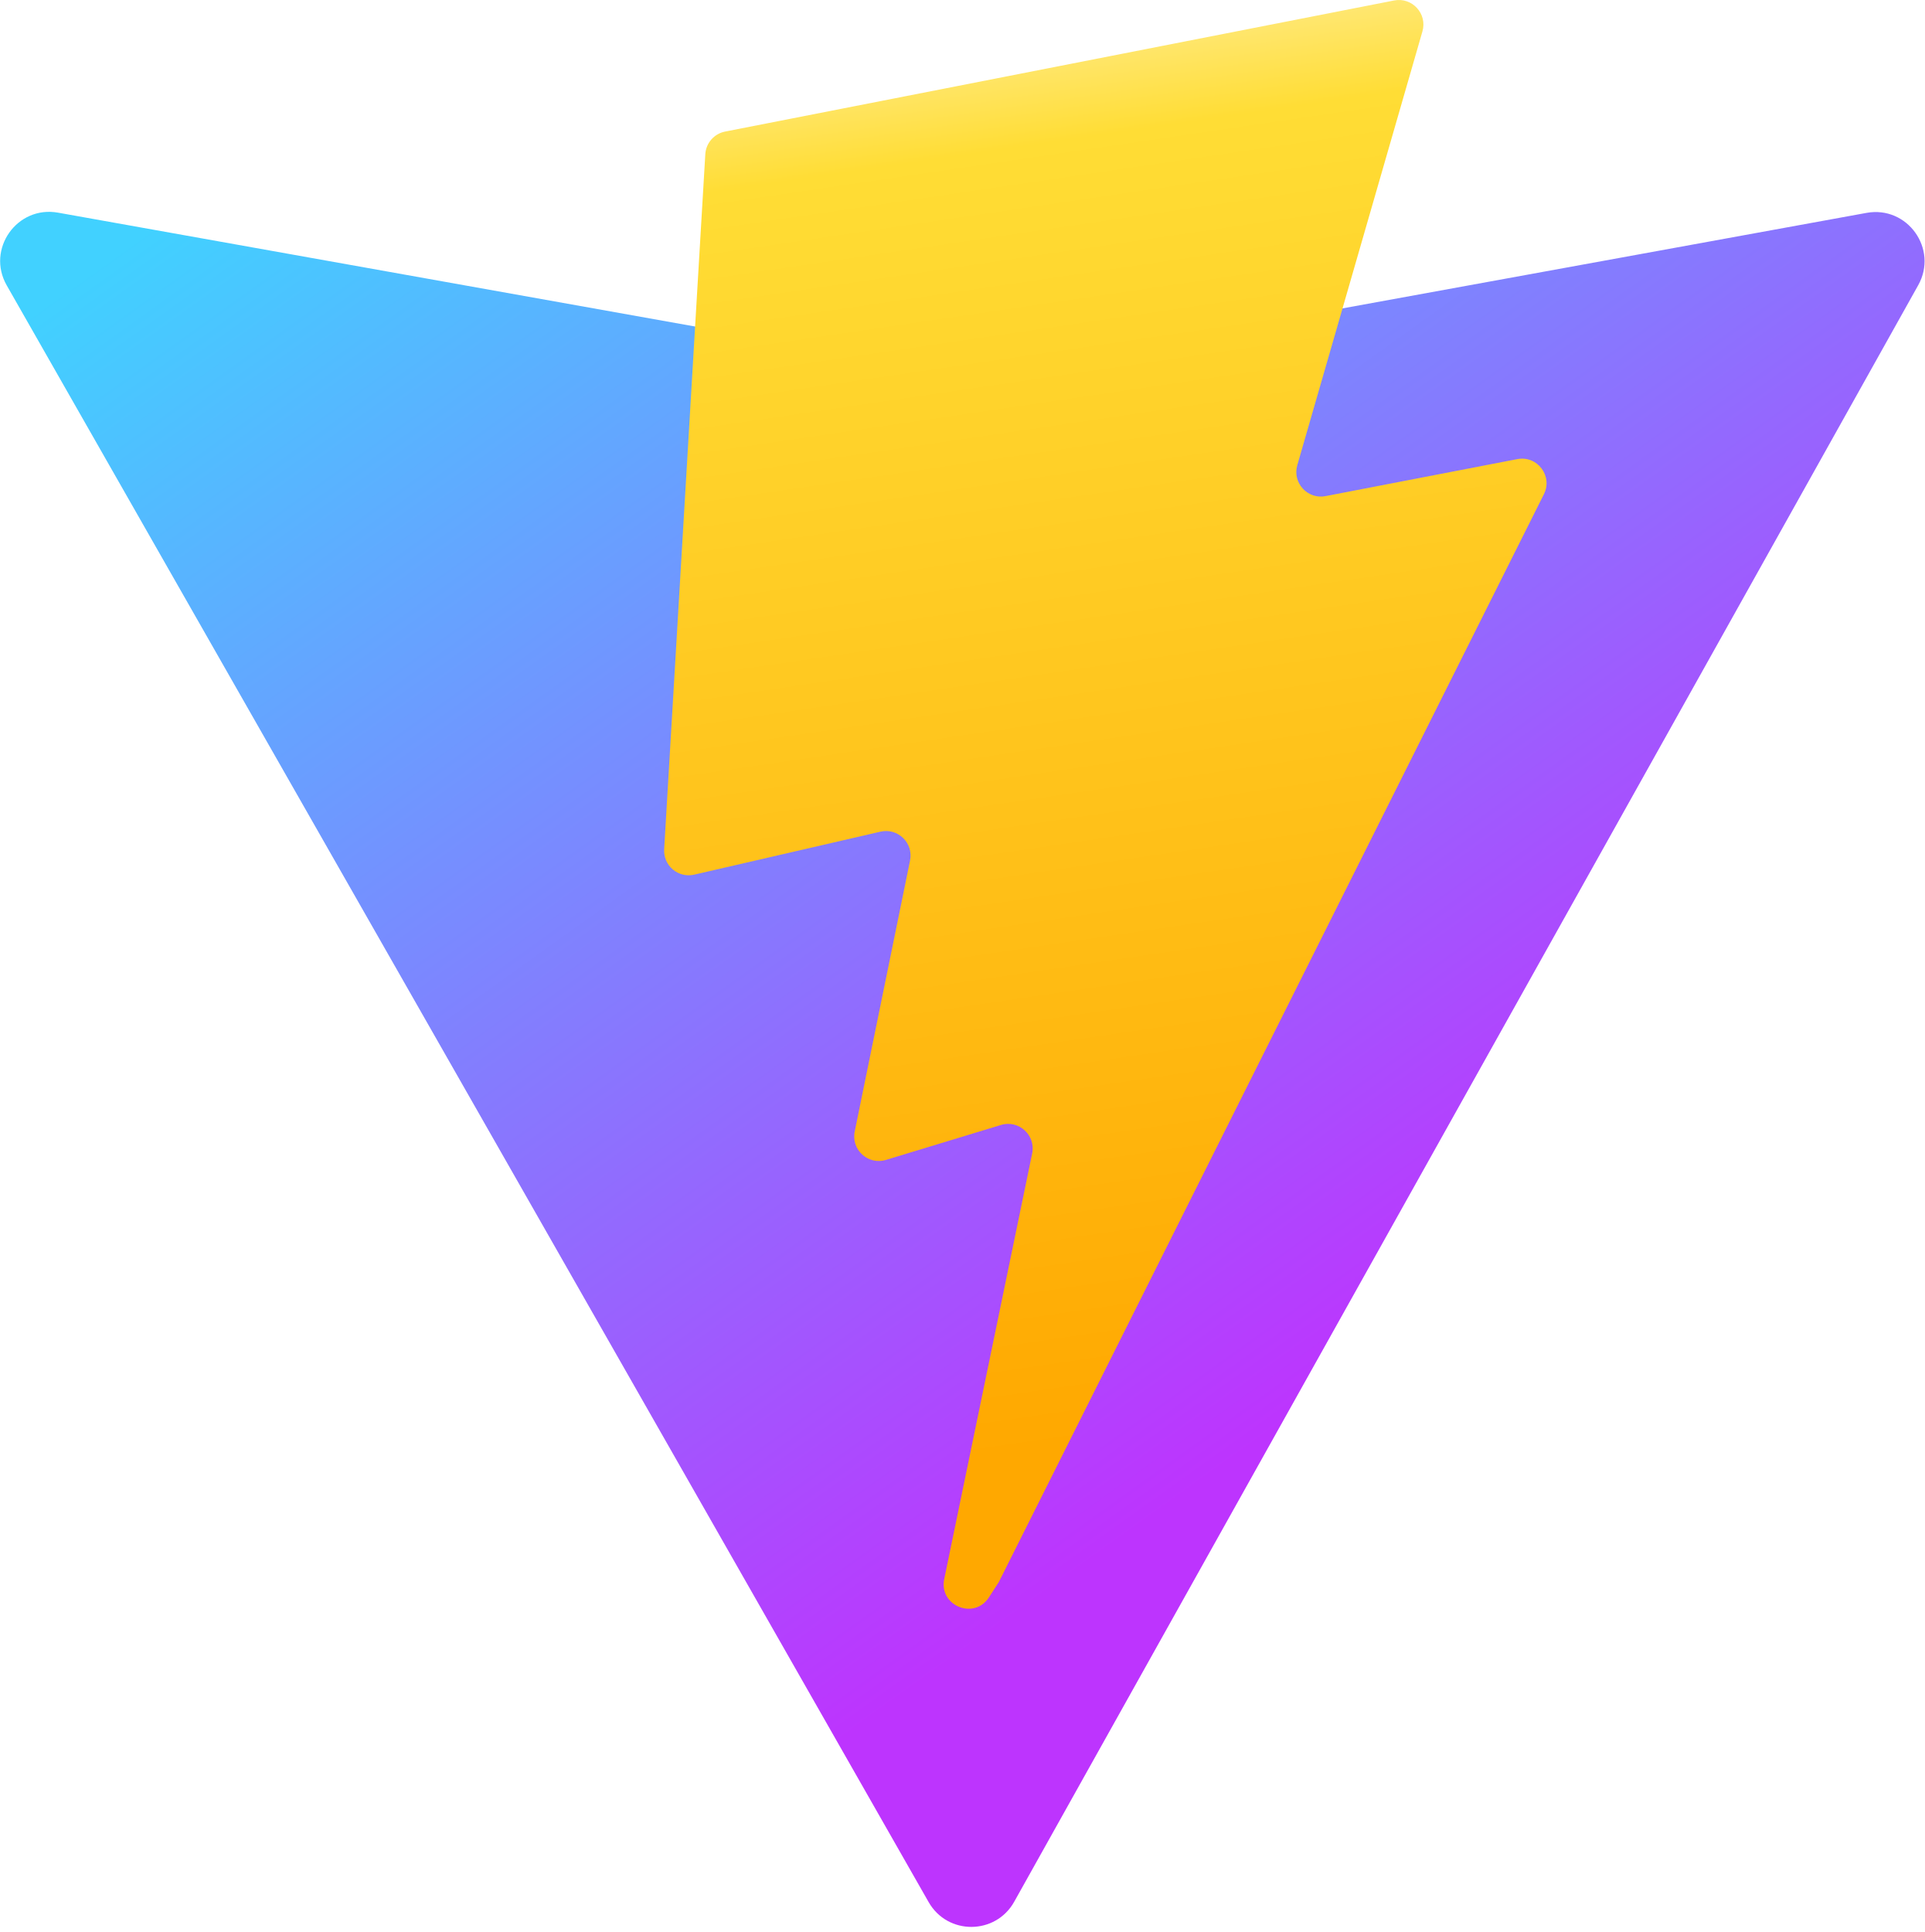
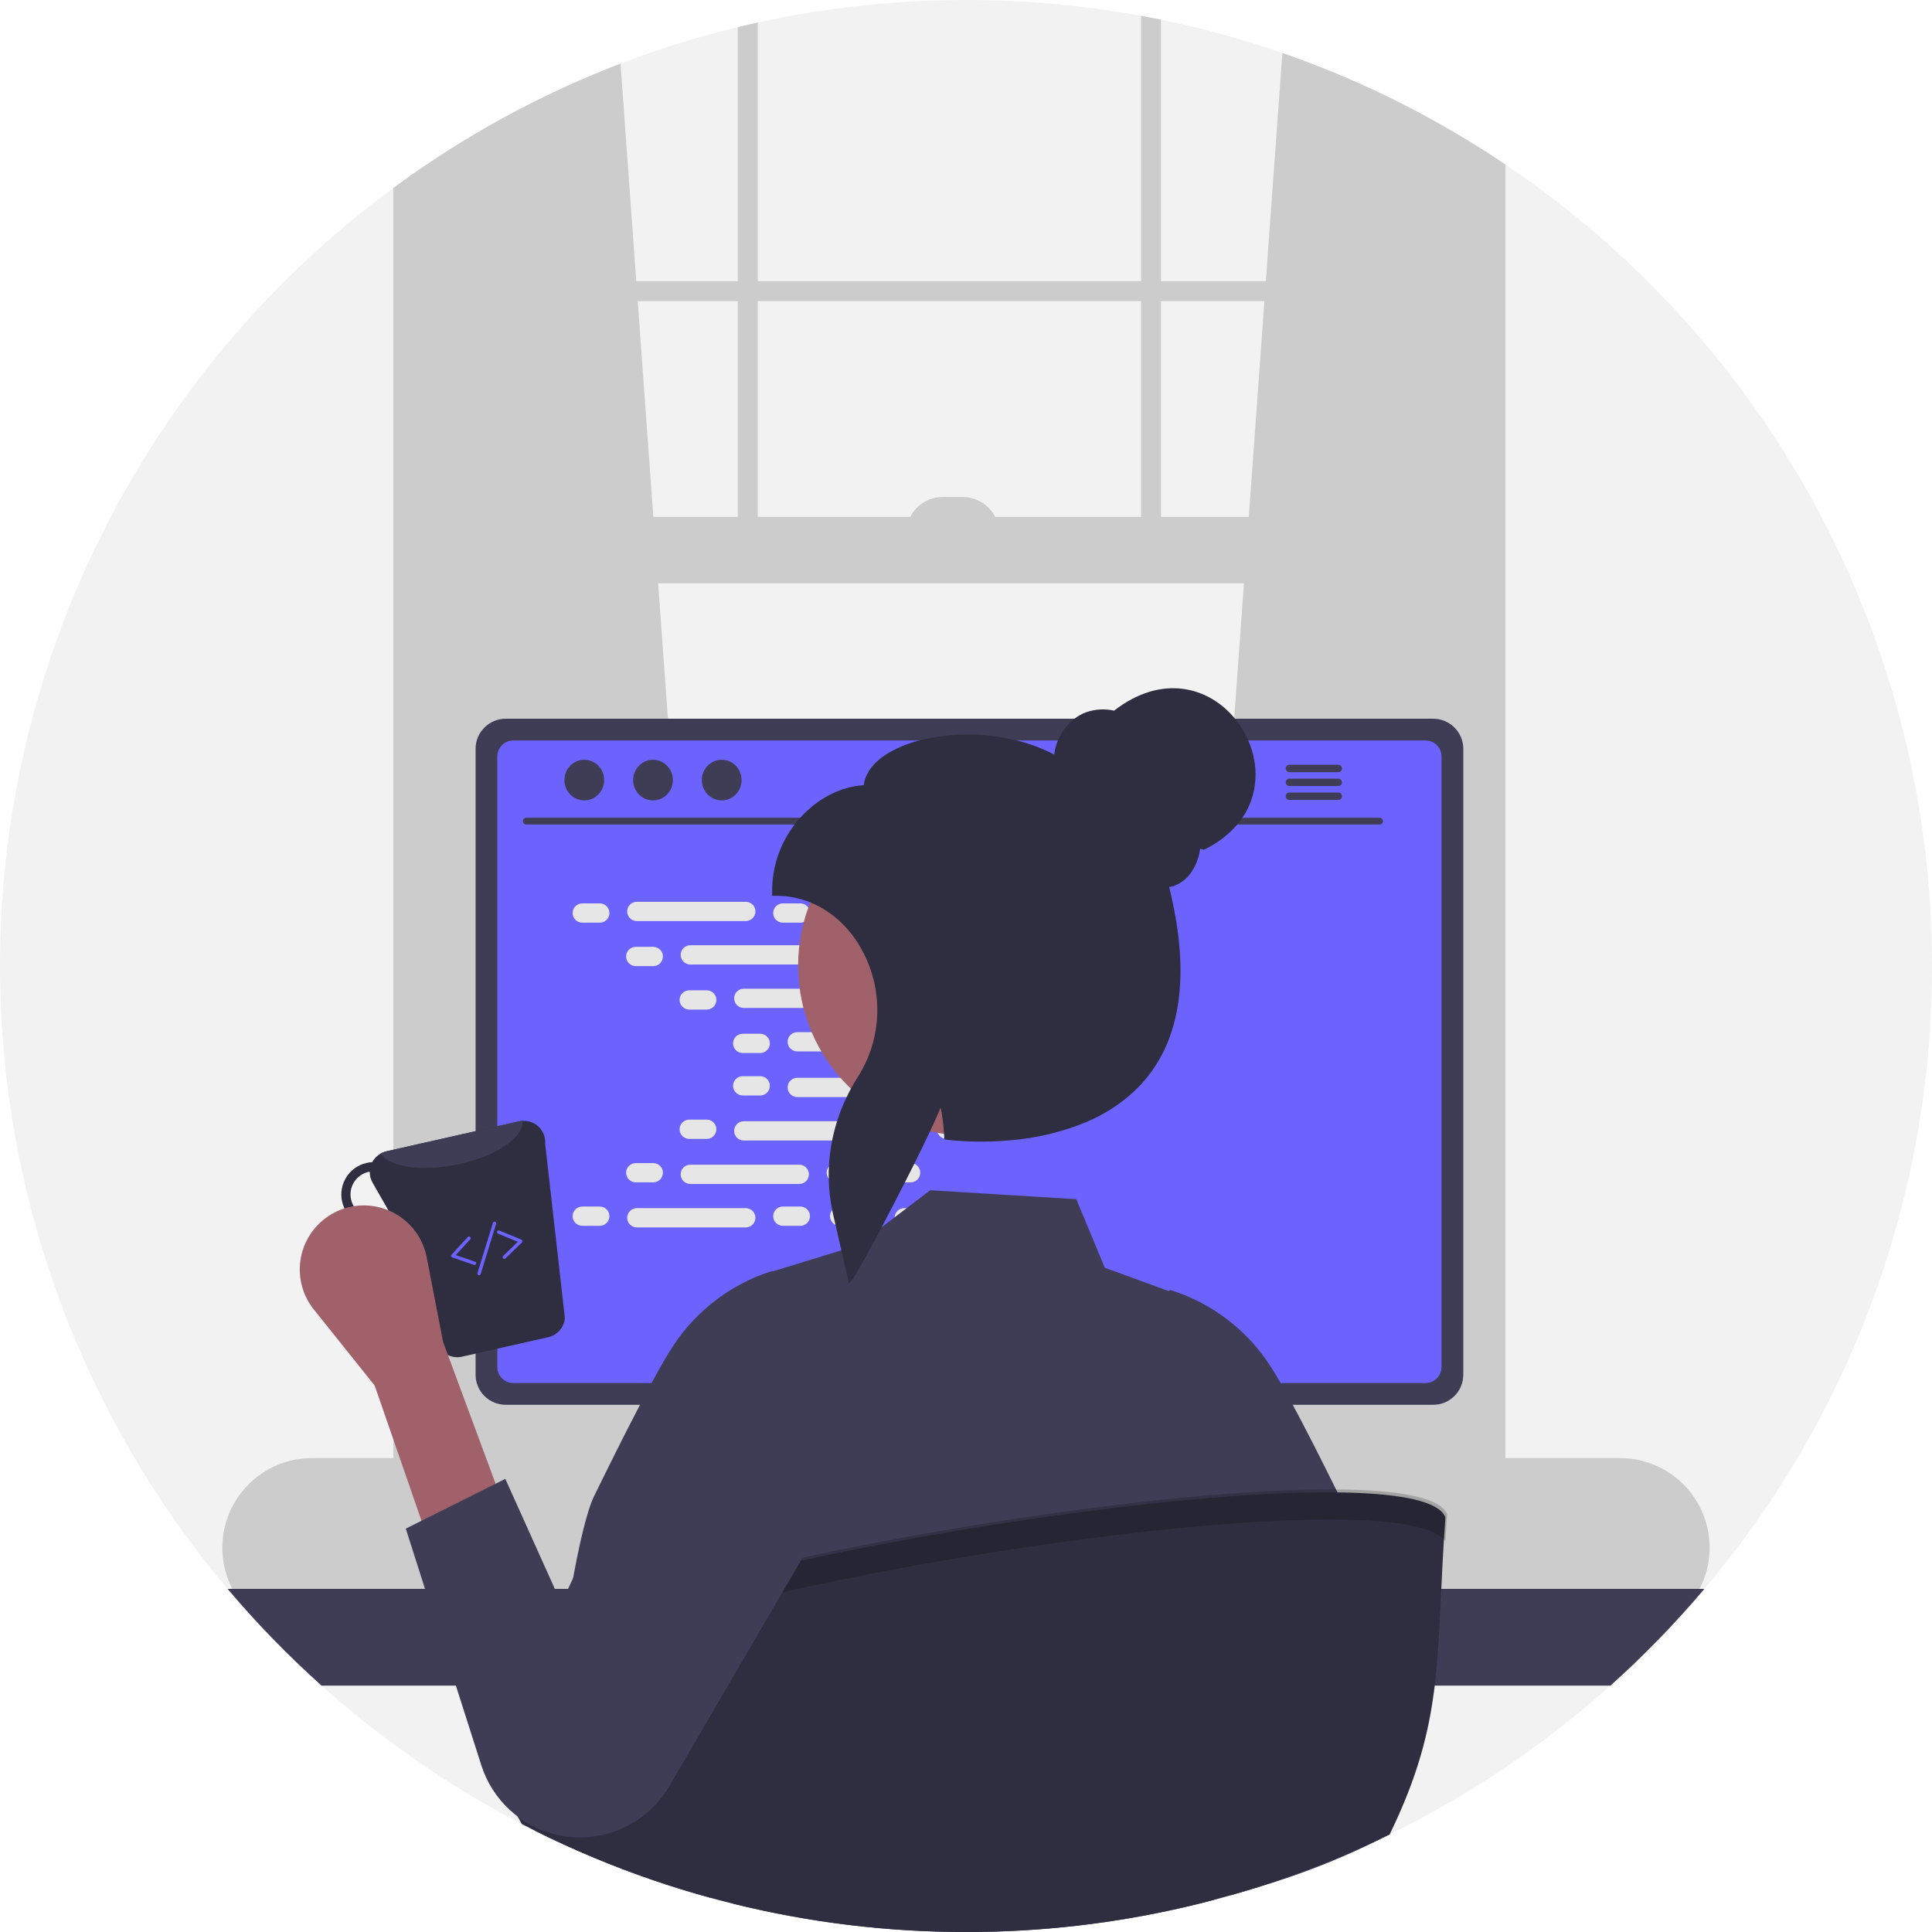
- <svg xmlns="http://www.w3.org/2000/svg" aria-hidden="true" role="img" class="iconify iconify--logos" width="31.88" height="32" preserveAspectRatio="xMidYMid meet" viewBox="0 0 256 257">
-   <defs>
-     <linearGradient id="IconifyId1813088fe1fbc01fb466" x1="-.828%" x2="57.636%" y1="7.652%" y2="78.411%">
-       <stop offset="0%" stop-color="#41D1FF" />
-       <stop offset="100%" stop-color="#BD34FE" />
-     </linearGradient>
-     <linearGradient id="IconifyId1813088fe1fbc01fb467" x1="43.376%" x2="50.316%" y1="2.242%" y2="89.03%">
-       <stop offset="0%" stop-color="#FFEA83" />
-       <stop offset="8.333%" stop-color="#FFDD35" />
-       <stop offset="100%" stop-color="#FFA800" />
-     </linearGradient>
-   </defs>
-   <path fill="url(#IconifyId1813088fe1fbc01fb466)" d="M255.153 37.938L134.897 252.976c-2.483 4.44-8.862 4.466-11.382.048L.875 37.958c-2.746-4.814 1.371-10.646 6.827-9.67l120.385 21.517a6.537 6.537 0 0 0 2.322-.004l117.867-21.483c5.438-.991 9.574 4.796 6.877 9.62Z" />
-   <path fill="url(#IconifyId1813088fe1fbc01fb467)" d="M185.432.063L96.44 17.501a3.268 3.268 0 0 0-2.634 3.014l-5.474 92.456a3.268 3.268 0 0 0 3.997 3.378l24.777-5.718c2.318-.535 4.413 1.507 3.936 3.838l-7.361 36.047c-.495 2.426 1.782 4.5 4.151 3.78l15.304-4.649c2.372-.72 4.652 1.36 4.15 3.788l-11.698 56.621c-.732 3.542 3.979 5.473 5.943 2.437l1.313-2.028l72.516-144.72c1.215-2.423-.88-5.186-3.54-4.672l-25.505 4.922c-2.396.462-4.435-1.77-3.759-4.114l16.646-57.705c.677-2.35-1.37-4.583-3.769-4.113Z" />
+ <svg xmlns="http://www.w3.org/2000/svg" data-name="Layer 1" width="578" height="578" viewBox="0 0 578 578">
+   <path d="M889,450a287.861,287.861,0,0,1-68.09,186.34c-1.6,1.9-3.23,3.77-4.89,5.63a290.588,290.588,0,0,1-67.49,55.99q-8.67,5.205-17.72,9.81c-.61.31-1.23.62-1.84.92-.73.37-1.47.73-2.21,1.09A286.159,286.159,0,0,1,679.24,728q-2.55.72-5.11,1.4a288.588,288.588,0,0,1-65.84,9.49c-1.16.03-2.3.05-3.4.07-.39.01-.77.02-1.15.02-1.25.01-2.49.02-3.74.02a289.271,289.271,0,0,1-69.54-8.43q-3.42-.84-6.81-1.77a285.473,285.473,0,0,1-34.97-12.03q-9-3.75-17.68-8.09c-1.31-.66-2.62-1.32-3.91-2-.55-.27-1.09-.56-1.63-.84a290.458,290.458,0,0,1-81.65-64.06c-1.6-1.79-3.17-3.61-4.72-5.44a289.025,289.025,0,0,1,49.59-419.1c1.64-1.21,3.29-2.41,4.96-3.58q.495-.345.99-.69a286.753,286.753,0,0,1,97.1-43.85c1.98-.49,3.96-.95,5.96-1.38a291.798,291.798,0,0,1,114.68-2.01c1.99.37,3.98.75,5.96,1.16a287.281,287.281,0,0,1,97.1,39.43c.66.42,1.32.84,1.98,1.28,1.33.86,2.66,1.74,3.97,2.63A288.686,288.686,0,0,1,889,450Z" transform="translate(-311 -161)" fill="#f2f2f2" />
+   <path d="M527,599.51l-92.37,8.2-.99.09V213.66q.495-.345.99-.69a288.323,288.323,0,0,1,62.01-32.94l4.72,65.1.43,5.96,4.67,64.56L507.9,335.51l18.93,261.7Z" transform="translate(-311 -161)" fill="#ccc" />
+   <path d="M755.43,206.32c.66.42,1.32.84,1.98,1.28V607.8l-1.98-.18-91.37-8.11.17-2.3L683.16,335.51l1.44-19.86,4.67-64.56.43-5.96,4.95-68.27A287.687,287.687,0,0,1,755.43,206.32Z" transform="translate(-311 -161)" fill="#ccc" />
+   <path d="M755.43,206.32V613.26c0,7.81-5.38,14.16-12,14.16H446.63c-5.48,0-10.13-4.36-11.54-10.31a16.108,16.108,0,0,1-.46-3.85V212.97q-.495.345-.99.69c-1.67,1.17-3.32,2.37-4.96,3.58V613.26a22.919,22.919,0,0,0,6.18,16,17.06,17.06,0,0,0,7.78,4.66,15.118,15.118,0,0,0,3.99.53h296.8a15.249,15.249,0,0,0,4-.53c7.98-2.15,13.95-10.59,13.95-20.66V210.23c-1.31-.89-2.64-1.77-3.97-2.63C756.75,207.16,756.09,206.74,755.43,206.32Z" transform="translate(-311 -161)" fill="#ccc" />
+   <rect x="120.655" y="84.134" width="326.752" height="5.959" fill="#ccc" />
+   <path d="M531.73,169.12c1.98-.49,3.96-.95,5.96-1.38V329.55h-5.96Z" transform="translate(-311 -161)" fill="#ccc" />
+   <path d="M652.37,165.73c1.99.37,3.98.75,5.96,1.16V329.55h-5.96Z" transform="translate(-311 -161)" fill="#ccc" />
+   <path d="M795.65,597.21H404.34a26.82,26.82,0,0,0,0,53.64H795.65a26.76,26.76,0,0,0,20.12-9.11,27.096,27.096,0,0,0,3.02-4.18,25.54,25.54,0,0,0,1.75-3.56,26.803,26.803,0,0,0-24.89-36.79Z" transform="translate(-311 -161)" fill="#ccc" />
+   <rect x="122.642" y="154.649" width="324.766" height="19.863" fill="#ccc" />
+   <path d="M282.045,148.69h5.959a10.925,10.925,0,0,1,10.925,10.925v0a0,0,0,0,1,0,0h-27.809a0,0,0,0,1,0,0v0a10.925,10.925,0,0,1,10.925-10.925Z" fill="#ccc" />
+   <path d="M820.91,636.34a289.004,289.004,0,0,1-28.12,28.95H407.21a289.004,289.004,0,0,1-28.12-28.95Z" transform="translate(-311 -161)" fill="#3f3d56" />
+   <path d="M632.28,536.07H567.36a3.175,3.175,0,0,0-1.03.16,3.448,3.448,0,0,0-2.43,3.3V642.09h71.85V539.53A3.463,3.463,0,0,0,632.28,536.07Zm-24.57,50.6a7.531,7.531,0,0,1-1.56,4.6,7.665,7.665,0,0,1-13.78-4.6v-11.9a7.67,7.67,0,0,1,15.34,0Z" transform="translate(-311 -161)" fill="#2f2e41" />
+   <path d="M563.68,638.81v9.89a1.94,1.94,0,0,0,1.93,1.94h68.43a1.946,1.946,0,0,0,1.93-1.94v-9.89Z" transform="translate(-311 -161)" fill="#3f3d56" />
+   <path d="M739.78,376.02H462.28a9.011,9.011,0,0,0-9,8.99V572.27a9.007,9.007,0,0,0,9,9h277.5a9.007,9.007,0,0,0,9-9V385.01A9.012,9.012,0,0,0,739.78,376.02Z" transform="translate(-311 -161)" fill="#3f3d56" />
+   <path d="M737.46,382.52H464.59a4.82,4.82,0,0,0-4.81,4.82V569.96a4.818,4.818,0,0,0,4.81,4.81H737.46a4.818,4.818,0,0,0,4.81-4.81V387.34A4.821,4.821,0,0,0,737.46,382.52Z" transform="translate(-311 -161)" fill="#6c63ff" />
+   <path d="M687.24,650.48l-2.52-11.97a2.992,2.992,0,0,0-1.86-2.17,2.894,2.894,0,0,0-1.06-.2H524.49a2.895,2.895,0,0,0-1.06.2,2.993,2.993,0,0,0-1.86,2.17l-2.52,11.97a2.987,2.987,0,0,0,2.92,3.6H684.31a2.948,2.948,0,0,0,2.32-1.11A2.985,2.985,0,0,0,687.24,650.48Z" transform="translate(-311 -161)" fill="#2f2e41" />
+   <rect x="214.643" y="477.296" width="5" height="3" rx="0.488" fill="#3f3d56" />
+   <rect x="224.643" y="477.296" width="5" height="3" rx="0.488" fill="#3f3d56" />
+   <rect x="234.643" y="477.296" width="5" height="3" rx="0.488" fill="#3f3d56" />
+   <rect x="244.643" y="477.296" width="5" height="3" rx="0.488" fill="#3f3d56" />
+   <rect x="254.643" y="477.296" width="5" height="3" rx="0.488" fill="#3f3d56" />
+   <rect x="264.643" y="477.296" width="5" height="3" rx="0.488" fill="#3f3d56" />
+   <rect x="274.643" y="477.296" width="5" height="3" rx="0.488" fill="#3f3d56" />
+   <rect x="284.643" y="477.296" width="5" height="3" rx="0.488" fill="#3f3d56" />
+   <rect x="294.643" y="477.296" width="5" height="3" rx="0.488" fill="#3f3d56" />
+   <rect x="304.643" y="477.296" width="5" height="3" rx="0.488" fill="#3f3d56" />
+   <rect x="314.643" y="477.296" width="5" height="3" rx="0.488" fill="#3f3d56" />
+   <rect x="324.643" y="477.296" width="5" height="3" rx="0.488" fill="#3f3d56" />
+   <rect x="334.643" y="477.296" width="5" height="3" rx="0.488" fill="#3f3d56" />
+   <rect x="344.643" y="477.296" width="5" height="3" rx="0.488" fill="#3f3d56" />
+   <rect x="354.643" y="477.296" width="5" height="3" rx="0.488" fill="#3f3d56" />
+   <rect x="364.643" y="477.296" width="5" height="3" rx="0.488" fill="#3f3d56" />
+   <rect x="214.525" y="482.296" width="5" height="3" rx="0.488" fill="#3f3d56" />
+   <rect x="224.525" y="482.296" width="5" height="3" rx="0.488" fill="#3f3d56" />
+   <rect x="234.525" y="482.296" width="5" height="3" rx="0.488" fill="#3f3d56" />
+   <rect x="244.525" y="482.296" width="5" height="3" rx="0.488" fill="#3f3d56" />
+   <rect x="254.525" y="482.296" width="5" height="3" rx="0.488" fill="#3f3d56" />
+   <rect x="264.525" y="482.296" width="5" height="3" rx="0.488" fill="#3f3d56" />
+   <rect x="274.525" y="482.296" width="5" height="3" rx="0.488" fill="#3f3d56" />
+   <rect x="284.525" y="482.296" width="5" height="3" rx="0.488" fill="#3f3d56" />
+   <rect x="294.525" y="482.296" width="5" height="3" rx="0.488" fill="#3f3d56" />
+   <rect x="304.525" y="482.296" width="5" height="3" rx="0.488" fill="#3f3d56" />
+   <rect x="314.525" y="482.296" width="5" height="3" rx="0.488" fill="#3f3d56" />
+   <rect x="324.525" y="482.296" width="5" height="3" rx="0.488" fill="#3f3d56" />
+   <rect x="334.525" y="482.296" width="5" height="3" rx="0.488" fill="#3f3d56" />
+   <rect x="344.525" y="482.296" width="5" height="3" rx="0.488" fill="#3f3d56" />
+   <rect x="354.525" y="482.296" width="5" height="3" rx="0.488" fill="#3f3d56" />
+   <rect x="364.525" y="482.296" width="5" height="3" rx="0.488" fill="#3f3d56" />
+   <rect x="262.525" y="488.296" width="40" height="3" rx="0.488" fill="#3f3d56" />
+   <path d="M723.748,407.677H468.425a1.016,1.016,0,0,1,0-2.031H723.748a1.016,1.016,0,0,1,0,2.031Z" transform="translate(-311 -161)" fill="#3f3d56" />
+   <ellipse cx="174.805" cy="233.379" rx="5.95" ry="6.083" fill="#3f3d56" />
+   <ellipse cx="195.361" cy="233.379" rx="5.95" ry="6.083" fill="#3f3d56" />
+   <ellipse cx="215.917" cy="233.379" rx="5.95" ry="6.083" fill="#3f3d56" />
+   <path d="M711.37,389.8h-14.6a1.105,1.105,0,0,0,0,2.21h14.6a1.105,1.105,0,0,0,0-2.21Z" transform="translate(-311 -161)" fill="#3f3d56" />
+   <path d="M711.37,393.95h-14.6a1.105,1.105,0,0,0,0,2.21h14.6a1.105,1.105,0,0,0,0-2.21Z" transform="translate(-311 -161)" fill="#3f3d56" />
+   <path d="M711.37,398.1h-14.6a1.105,1.105,0,0,0,0,2.21h14.6a1.105,1.105,0,0,0,0-2.21Z" transform="translate(-311 -161)" fill="#3f3d56" />
+   <rect x="171.314" y="270.273" width="11.006" height="5.76" rx="2.88" fill="#e6e6e6" />
+   <rect x="231.314" y="270.273" width="11.006" height="5.76" rx="2.88" fill="#e6e6e6" />
+   <rect x="248.314" y="270.273" width="11.006" height="5.76" rx="2.88" fill="#e6e6e6" />
+   <rect x="187.634" y="269.793" width="38.366" height="5.76" rx="2.88" fill="#e6e6e6" />
+   <rect x="267.634" y="269.793" width="38.366" height="5.76" rx="2.88" fill="#e6e6e6" />
+   <rect x="187.314" y="283.273" width="11.006" height="5.76" rx="2.88" fill="#e6e6e6" />
+   <rect x="247.314" y="283.273" width="11.006" height="5.76" rx="2.88" fill="#e6e6e6" />
+   <rect x="264.314" y="283.273" width="11.006" height="5.76" rx="2.88" fill="#e6e6e6" />
+   <rect x="203.634" y="282.793" width="38.366" height="5.76" rx="2.88" fill="#e6e6e6" />
+   <rect x="283.634" y="282.793" width="38.366" height="5.76" rx="2.88" fill="#e6e6e6" />
+   <rect x="203.314" y="296.273" width="11.006" height="5.76" rx="2.88" fill="#e6e6e6" />
+   <rect x="263.314" y="296.273" width="11.006" height="5.76" rx="2.88" fill="#e6e6e6" />
+   <rect x="280.314" y="296.273" width="11.006" height="5.76" rx="2.88" fill="#e6e6e6" />
+   <rect x="219.634" y="295.793" width="38.366" height="5.76" rx="2.88" fill="#e6e6e6" />
+   <rect x="299.634" y="295.793" width="38.366" height="5.76" rx="2.88" fill="#e6e6e6" />
+   <rect x="219.314" y="309.273" width="11.006" height="5.76" rx="2.88" fill="#e6e6e6" />
+   <rect x="279.314" y="309.273" width="11.006" height="5.76" rx="2.88" fill="#e6e6e6" />
+   <rect x="296.314" y="309.273" width="11.006" height="5.76" rx="2.88" fill="#e6e6e6" />
+   <rect x="235.634" y="308.793" width="38.366" height="5.76" rx="2.88" fill="#e6e6e6" />
+   <rect x="231.314" y="360.967" width="11.006" height="5.76" rx="2.88" fill="#e6e6e6" />
+   <rect x="248.314" y="360.967" width="11.006" height="5.76" rx="2.88" fill="#e6e6e6" />
+   <rect x="267.634" y="361.447" width="38.366" height="5.76" rx="2.88" fill="#e6e6e6" />
+   <rect x="171.314" y="360.967" width="11.006" height="5.76" rx="2.88" fill="#e6e6e6" />
+   <rect x="187.634" y="361.447" width="38.366" height="5.76" rx="2.88" fill="#e6e6e6" />
+   <rect x="187.314" y="347.967" width="11.006" height="5.76" rx="2.88" fill="#e6e6e6" />
+   <rect x="247.314" y="347.967" width="11.006" height="5.76" rx="2.88" fill="#e6e6e6" />
+   <rect x="264.314" y="347.967" width="11.006" height="5.76" rx="2.88" fill="#e6e6e6" />
+   <rect x="203.634" y="348.447" width="38.366" height="5.76" rx="2.88" fill="#e6e6e6" />
+   <rect x="203.314" y="334.967" width="11.006" height="5.76" rx="2.88" fill="#e6e6e6" />
+   <rect x="263.314" y="334.967" width="11.006" height="5.76" rx="2.88" fill="#e6e6e6" />
+   <rect x="280.314" y="334.967" width="11.006" height="5.76" rx="2.88" fill="#e6e6e6" />
+   <rect x="219.634" y="335.447" width="38.366" height="5.76" rx="2.88" fill="#e6e6e6" />
+   <rect x="219.314" y="321.967" width="11.006" height="5.76" rx="2.88" fill="#e6e6e6" />
+   <rect x="279.314" y="321.967" width="11.006" height="5.76" rx="2.88" fill="#e6e6e6" />
+   <rect x="296.314" y="321.967" width="11.006" height="5.76" rx="2.88" fill="#e6e6e6" />
+   <rect x="235.634" y="322.447" width="38.366" height="5.76" rx="2.88" fill="#e6e6e6" />
+   <path d="M726.81,709.77c-.61.31-1.23.62-1.84.92-15.8,7.9-28.44,12.39-45.73,17.31-1.46-16.3-2.87-44.95-4.24-62.71-.36-4.61-.72-8.48-1.07-11.21a15.182,15.182,0,0,0-.88-4.25l.06,4.25.15,11.21.87,64.11a288.588,288.588,0,0,1-65.84,9.49c-1.16.03-2.3.05-3.4.07-.39.01-.77.02-1.15.02-1.25.01-2.49.02-3.74.02a289.271,289.271,0,0,1-69.54-8.43c.49-16.13.98-44.46,1.45-65.28.1-4.07.19-7.86.29-11.21.19-7.16.39-12.32.58-14.05a4.361,4.361,0,0,0-.39.97,97.154,97.154,0,0,0-1.89,13.08c-.35,3.35-.7,7.14-1.05,11.21-1.86,21.63-3.8,51.04-5.8,63.51a285.473,285.473,0,0,1-34.97-12.03q-9-3.75-17.68-8.09c1.1-7.2,2.25-15.27,3.43-23.64.92-6.49,1.87-13.16,2.84-19.75,1.5-10.18,3.04-20.16,4.6-28.95,2.28-12.84,4.62-23.16,6.94-27.9,2.2-4.5,4.4-8.94,6.53-13.19.74-1.49,1.48-2.96,2.2-4.39.17-.34.34-.67.51-1,1.53-3.01,3.01-5.89,4.42-8.59,1.21-2.31,2.36-4.49,3.45-6.5,2.64-4.88,4.88-8.77,6.54-11.23a55.257,55.257,0,0,1,29.28-22.21l.3-.08.21.09,20.45-6.28,2.99-.92,2.01-.62,7.08-5.39,3.85-2.93,3.61-2.75,7.06-5.37,43.71,2.69,8.51,20.49,19.06,6.97.33-.15.29-.12.3.08a55.306,55.306,0,0,1,29.28,22.21c.94,1.41,2.08,3.27,3.37,5.52,1.1,1.91,2.3,4.09,3.6,6.5,1.85,3.43,3.87,7.3,6.01,11.49.47.92.95,1.86,1.43,2.81q1.335,2.64,2.71,5.39c2.13,4.25,4.33,8.69,6.53,13.2,1.91,3.91,3.84,11.95,5.74,22.18,1.57,8.5,3.13,18.52,4.64,28.95,1.98,13.52-.13,29.71,1.66,42.15C726.58,708.23,726.7,709,726.81,709.77Z" transform="translate(-311 -161)" fill="#3f3d56" />
+   <circle cx="289.615" cy="288.888" r="50.836" fill="#a0616a" />
+   <path d="M684.45,382.52a26.608,26.608,0,0,0-3.97-6.5c-7.72-9.43-21.76-13.58-36.17-2.42a15.279,15.279,0,0,0-8.35.48,12.91,12.91,0,0,0-3.52,1.94,15.97,15.97,0,0,0-4.94,6.5,15.522,15.522,0,0,0-1.1,4.23,50.565,50.565,0,0,0-11.23-4.23,60.34,60.34,0,0,0-29.13,0,36.544,36.544,0,0,0-8.78,3.48c-4.68,2.7-7.37,6.11-7.85,9.9-6.75.38-13.77,3.93-19,9.75-.59.65-1.16,1.33-1.69,2.03A32.709,32.709,0,0,0,542,427.73V429h1.27a26.87,26.87,0,0,1,10.15,1.98,27.585,27.585,0,0,1,5.89,3.25,28.764,28.764,0,0,1,3.37,2.8,33.483,33.483,0,0,1,6.12,8.05,37.459,37.459,0,0,1,4.08,24.71,36.2,36.2,0,0,1-1.52,5.76,37.584,37.584,0,0,1-3.71,7.63c-.06.09-.11.18-.17.27-.67,1.07-1.31,2.16-1.91,3.26-.45.82-.87,1.66-1.26,2.5a51.957,51.957,0,0,0-2.88,7.24,53.586,53.586,0,0,0-2.44,13.54c-.07,1.22-.09,2.44-.05,3.66a51.979,51.979,0,0,0,1.03,9.36c.09.42.18.83.27,1.25l.73,3.19,1.73,7.61,1.2,5.24,1.11,4.86,1.64-2.35c.56-.8,1.97-3.26,3.86-6.74,1.25-2.27,2.7-4.98,4.27-7.94,2.19-4.15,4.59-8.78,6.94-13.4.95-1.87,1.89-3.73,2.8-5.55,1.72-3.45,3.34-6.78,4.73-9.74,1.28-2.73,2.37-5.15,3.18-7.09.25,1.27.46,2.56.62,3.86.18,1.32.31,2.66.38,4,.02.2.03.41.04.61l.04.82.01.24,1.06.14a93.022,93.022,0,0,0,18.4.14h.01a74.862,74.862,0,0,0,23.56-5.71,49.257,49.257,0,0,0,11.8-7.24,41.3,41.3,0,0,0,4.66-4.52c.36-.41.71-.82,1.05-1.24a41.125,41.125,0,0,0,5.05-7.9,41.802,41.802,0,0,0,2.34-5.76c3.84-11.63,3.62-26.14-.66-43.38a9.923,9.923,0,0,0,3.27-1.26c3.14-1.89,5.32-5.64,6-10.22l1.08.29a30.104,30.104,0,0,0,10.01-7.54,24.115,24.115,0,0,0,1.54-2.03C687.58,398.45,687.62,389.81,684.45,382.52Z" transform="translate(-311 -161)" fill="#2f2e41" />
+   <polygon points="206.32 475.296 214.817 442.504 222.32 470.8 206.32 475.296" opacity="0.2" />
+   <path d="M743.43,614.93c-3.04,41.88.11,60.32-16.67,94.85A286.159,286.159,0,0,1,679.24,728q-2.55.72-5.11,1.4a288.588,288.588,0,0,1-65.84,9.49c-1.16.03-2.3.05-3.4.07-.39.01-.77.02-1.15.02-1.25.01-2.49.02-3.74.02a289.271,289.271,0,0,1-69.54-8.43q-3.42-.84-6.81-1.77a285.473,285.473,0,0,1-34.97-12.03q-9-3.75-17.68-8.09c-1.31-.66-2.62-1.32-3.91-2-6.63-11.66-10.4-25.84-10.48-42.88C461.2,634.44,733.29,589.61,743.43,614.93Z" transform="translate(-311 -161)" fill="#2f2e41" />
+   <path d="M743.422,622.102c.155-2.593.329-5.271.531-8.06-10.14-25.32-282.23,19.51-286.82,48.87.013,2.692.128,5.304.321,7.855C468.57,641.789,727.059,599.181,743.422,622.102Z" transform="translate(-311 -161)" opacity="0.2" />
+   <path d="M474.096,503.152a6.365,6.365,0,0,0-6.753-6.816,5.854,5.854,0,0,0-1.005.126l-39.762,8.983a6.548,6.548,0,0,0-4.209,3.235,8.184,8.184,0,0,0-1.727.251,9.661,9.661,0,0,0,4.271,18.845,9.794,9.794,0,0,0,3.895-1.884l13.474,37.941a6.329,6.329,0,0,0,6.941,3.046l25.849-5.842A6.416,6.416,0,0,0,480,555.32Zm-49.781,21.923a6.91,6.91,0,0,1-3.078-13.474c.126-.031.251,0,.377-.031a6.506,6.506,0,0,0,.848,3.266l4.931,8.606A6.505,6.505,0,0,1,424.314,525.074Z" transform="translate(-311 -161)" fill="#2f2e41" />
+   <path d="M467.343,496.336c.377,5.025-8.229,10.804-19.755,13.097-10.585,2.167-20.07.659-22.739-3.298a6.025,6.025,0,0,1,1.728-.691l39.762-8.983A5.854,5.854,0,0,1,467.343,496.336Z" transform="translate(-311 -161)" fill="#3f3d56" />
+   <path d="M439.843,623.905,462.177,612.738l-18.611-50.251-4.905-25.342a19.161,19.161,0,0,0-31.282-10.907h0a19.161,19.161,0,0,0-2.493,26.518l18.207,22.759Z" transform="translate(-311 -161)" fill="#a0616a" />
+   <path d="M462.177,603.433l-29.778,14.889,22.599,70.809A30.977,30.977,0,0,0,477.333,709.847h0a30.977,30.977,0,0,0,33.737-14.197l59.925-102.714a31.62,31.62,0,0,0-10.196-42.982h0a31.62,31.62,0,0,0-45.296,12.765l-36.576,77.936Z" transform="translate(-311 -161)" fill="#3f3d56" />
+   <path d="M452.967,539.441a.496.496,0,0,1-.163-.027l-6.501-2.238a.499.499,0,0,1-.206-.811l4.835-5.265a.5.5,0,1,1,.736.676l-4.319,4.702,5.779,1.99a.5.5,0,0,1-.163.973Z" transform="translate(-311 -161)" fill="#6c63ff" />
+   <path d="M461.878,537.617a.5.5,0,0,1-.348-.859l4.395-4.249-5.903-2.433a.5.5,0,1,1,.381-.924l6.609,2.724a.5.5,0,0,1,.157.821l-4.943,4.779A.5.5,0,0,1,461.878,537.617Z" transform="translate(-311 -161)" fill="#6c63ff" />
+   <path d="M454.332,542.5a.482.482,0,0,1-.147-.022.5.5,0,0,1-.331-.625l4.615-15a.5.5,0,0,1,.956.295l-4.615,15A.5.5,0,0,1,454.332,542.5Z" transform="translate(-311 -161)" fill="#6c63ff" />
</svg>
